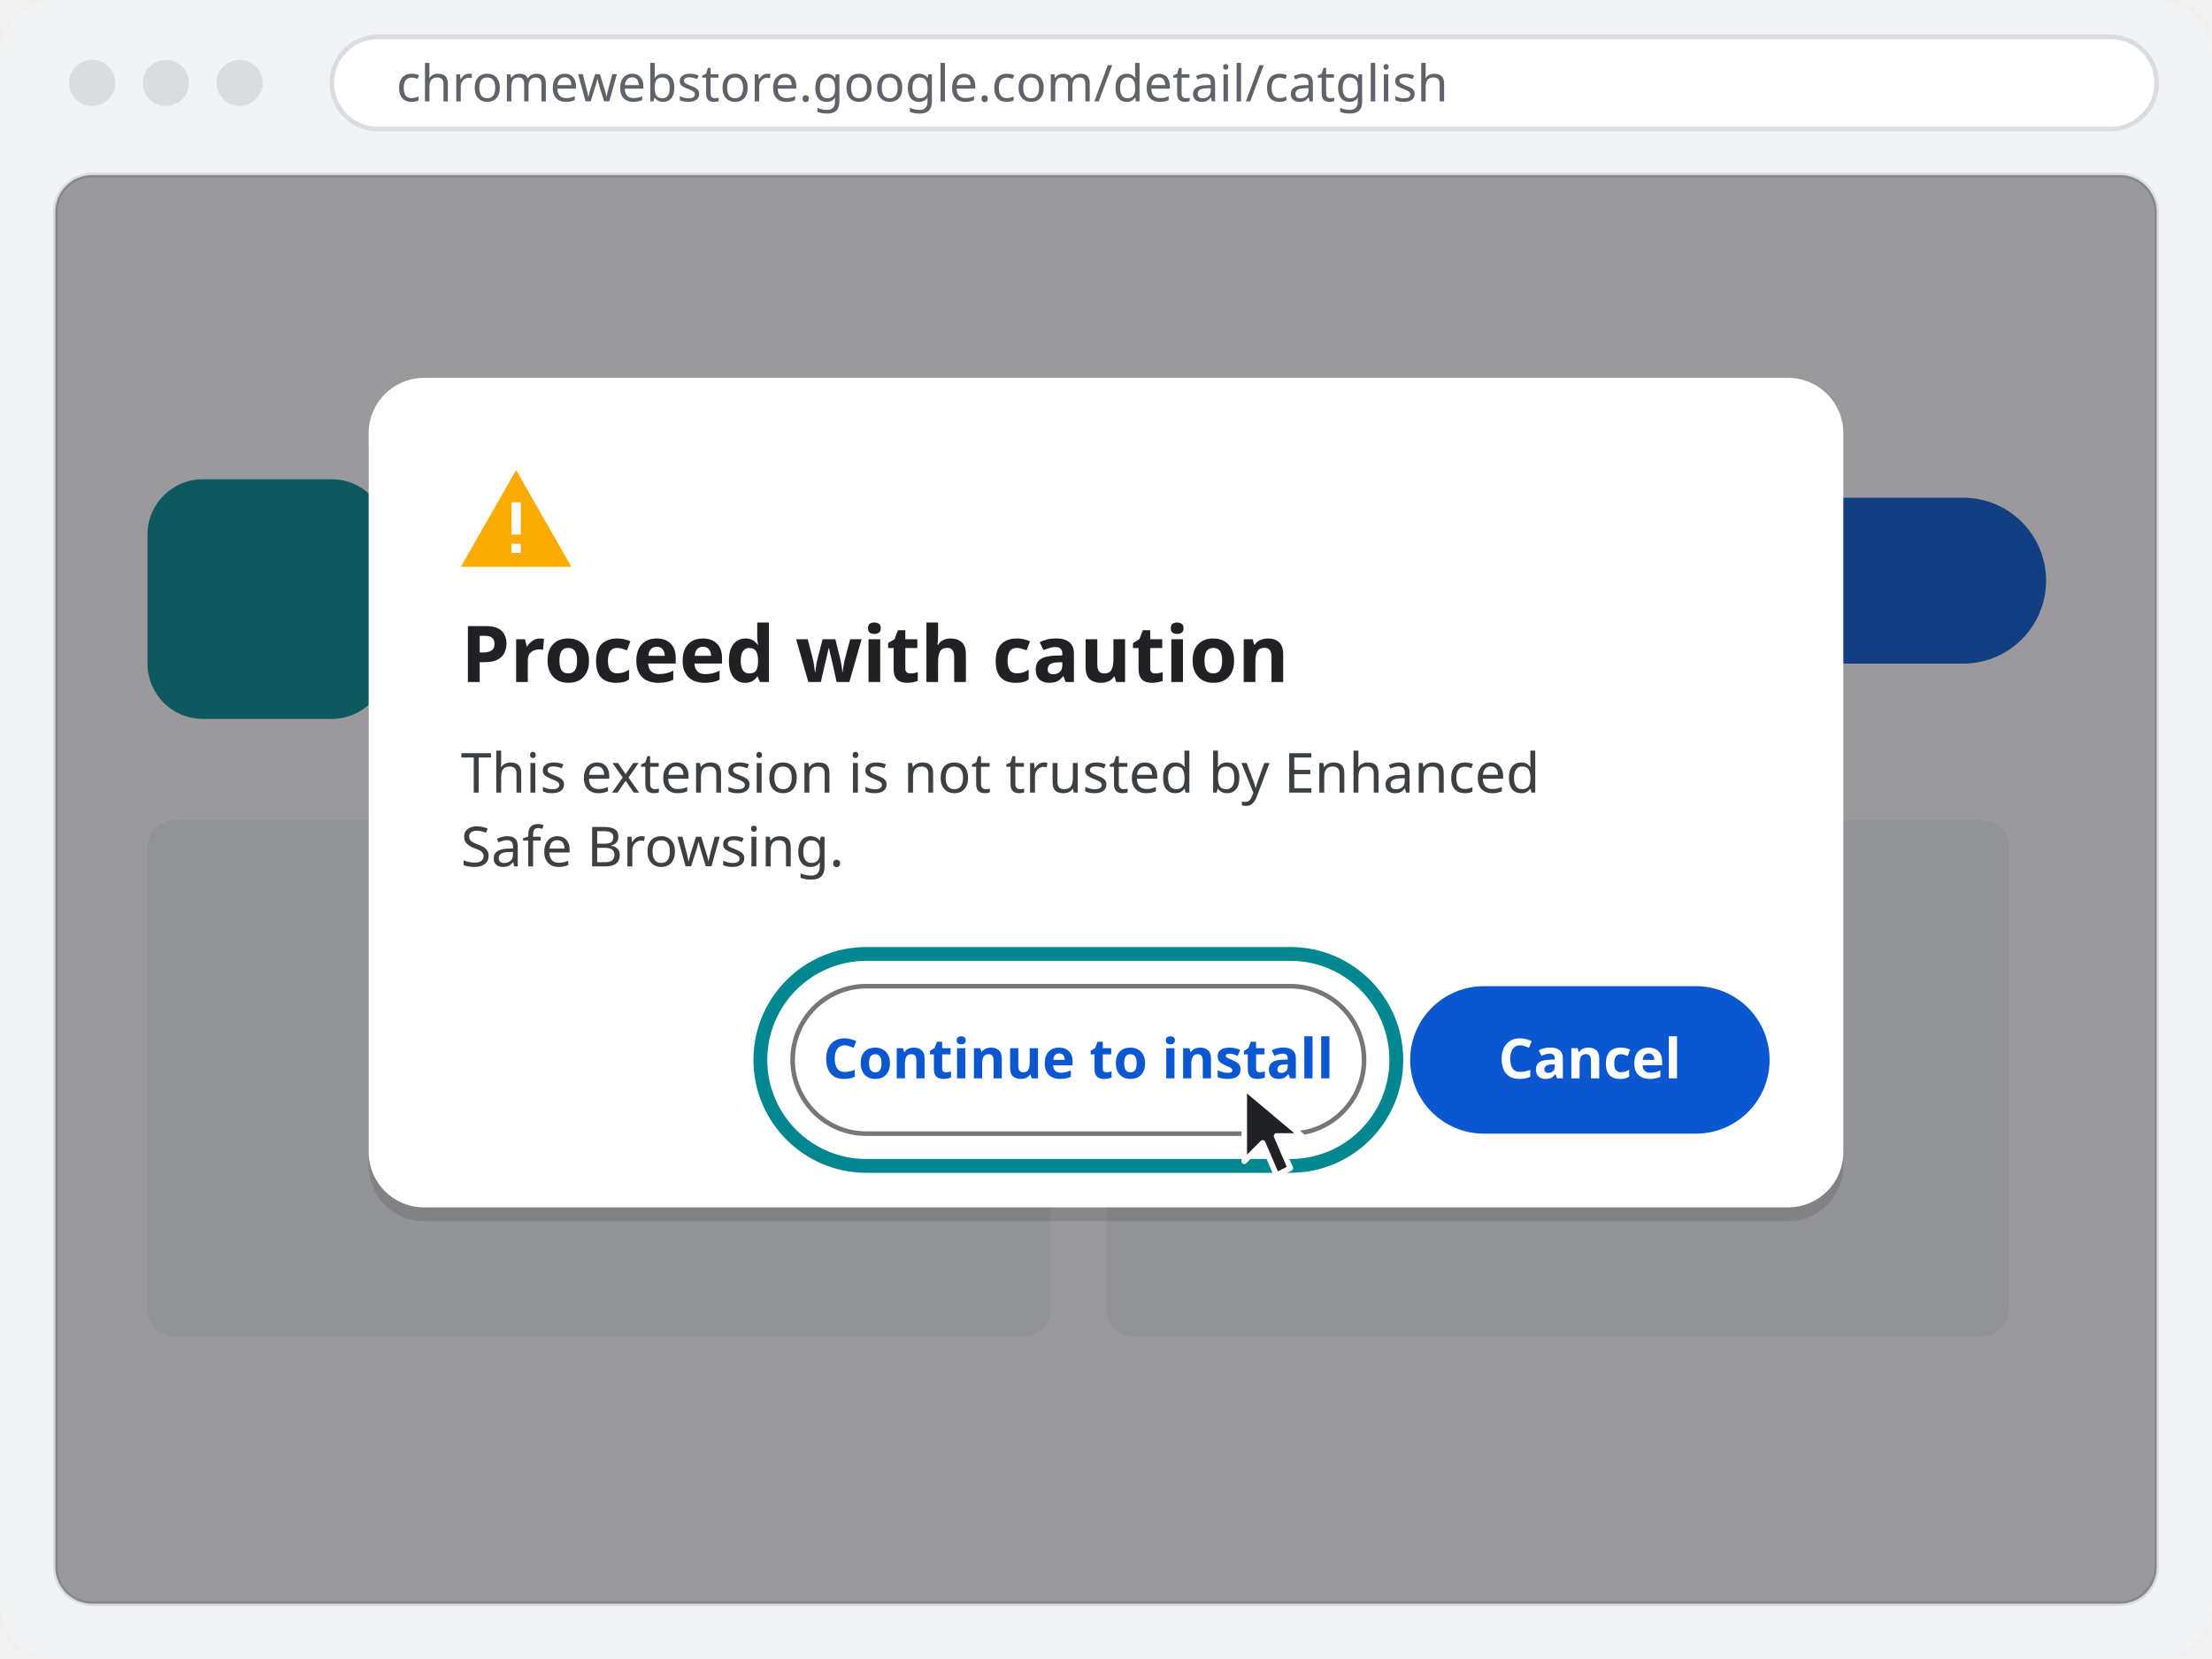
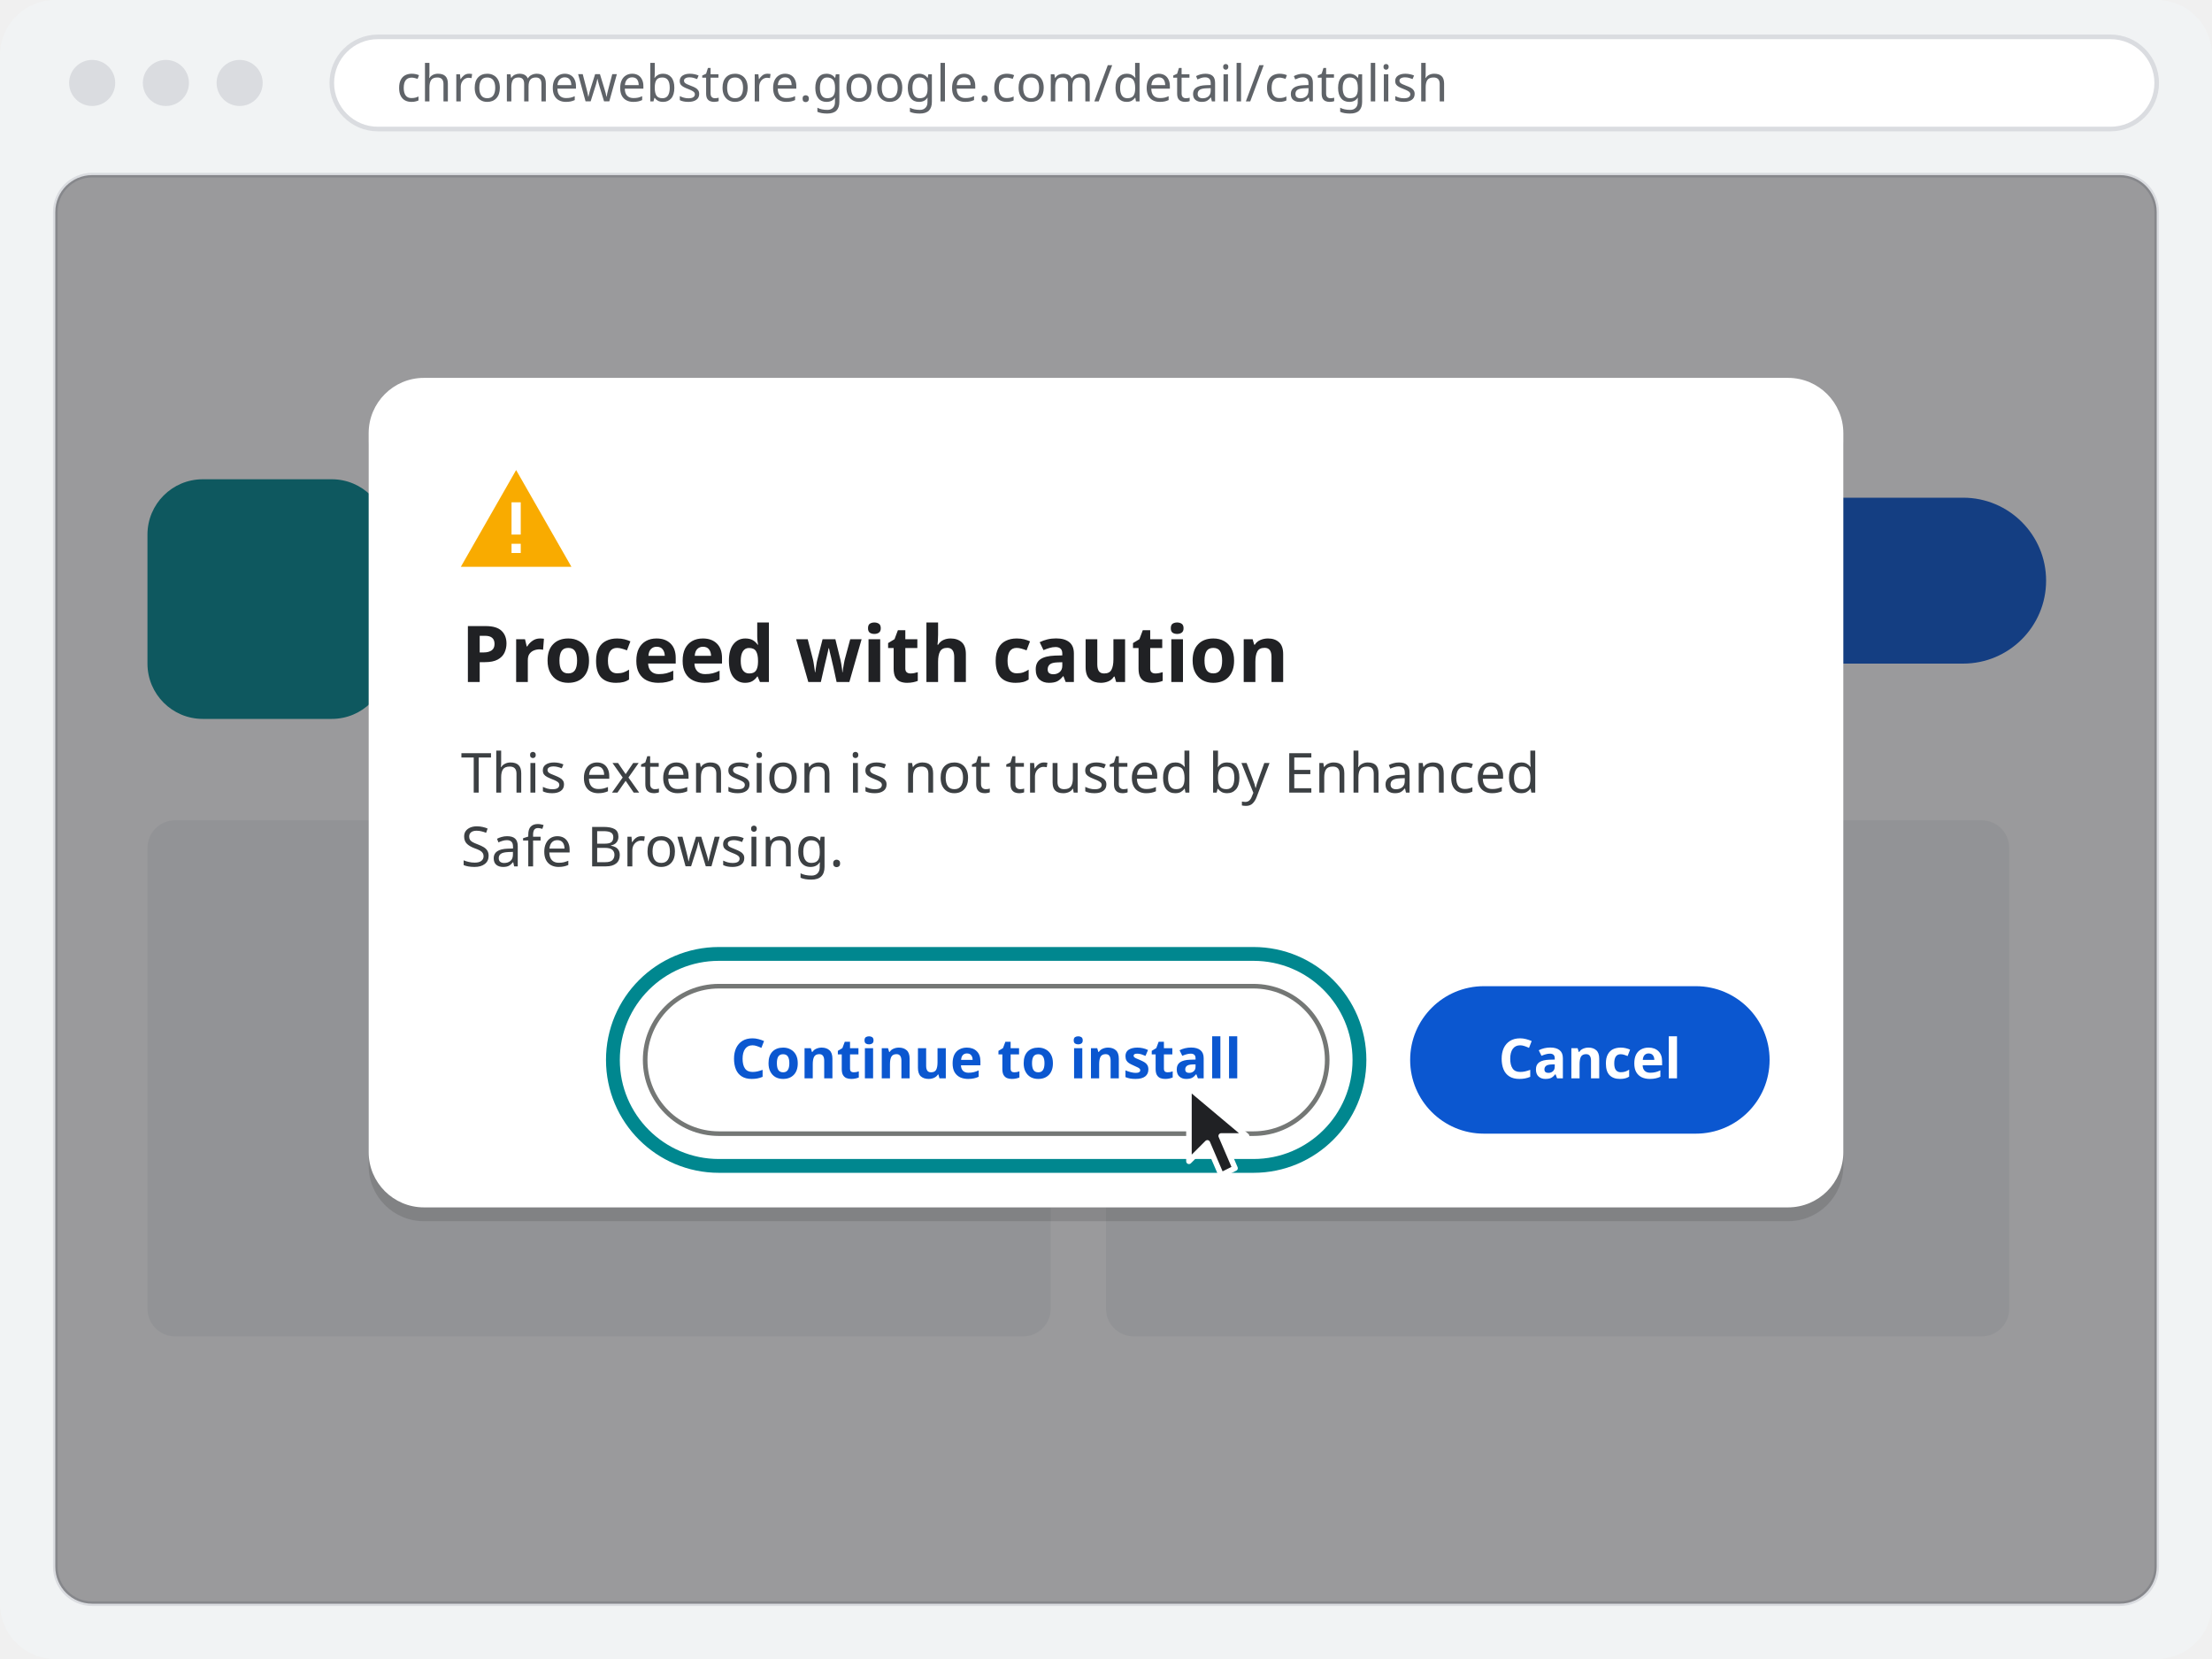
<svg xmlns="http://www.w3.org/2000/svg" width="480" height="360" viewBox="0 0 480 360" role="img" aria-labelledby="t">
  <rect x="0" y="0" width="480" height="360" rx="12" fill="#f1f3f4" />
  <circle cx="20" cy="18" r="5" fill="#dadce0" />
  <circle cx="36" cy="18" r="5" fill="#dadce0" />
  <circle cx="52" cy="18" r="5" fill="#dadce0" />
  <rect x="72" y="8" width="396" height="20" rx="10" fill="#ffffff" stroke="#dadce0" />
  <text x="86" y="22" font-family="sans-serif" font-size="11" fill="#5f6368">chromewebstore.google.com/detail/catglish</text>
  <rect x="12" y="38" width="456" height="310" rx="8" fill="#ffffff" stroke="#dadce0" />
  <rect x="32" y="104" width="52" height="52" rx="12" fill="#00878F" />
  <rect x="100" y="112" width="96" height="12" rx="6" fill="#e8eaed" />
  <rect x="330" y="108" width="114" height="36" rx="18" fill="#0b57d0" />
  <rect x="32" y="178" width="196" height="112" rx="6" fill="#f1f3f4" />
  <rect x="240" y="178" width="196" height="112" rx="6" fill="#f1f3f4" />
  <rect x="12" y="38" width="456" height="310" rx="8" fill="#202124" fill-opacity="0.45" />
  <rect x="80" y="82" width="320" height="180" rx="12" fill="#000000" fill-opacity="0.12" transform="translate(0 3)" />
  <rect x="80" y="82" width="320" height="180" rx="12" fill="#ffffff" />
  <path d="M112 102 l12 21 h-24 z" fill="#f9ab00" />
  <rect x="111" y="109" width="2" height="7" fill="#ffffff" />
  <rect x="111" y="118" width="2" height="2" fill="#ffffff" />
  <text x="100" y="148" font-family="sans-serif" font-size="17" font-weight="bold" fill="#202124">Proceed with caution</text>
  <text x="100" y="172" font-family="sans-serif" font-size="12" fill="#3c4043">This extension is not trusted by Enhanced</text>
  <text x="100" y="188" font-family="sans-serif" font-size="12" fill="#3c4043">Safe Browsing.</text>
-   <rect x="172" y="214" width="124" height="32" rx="16" fill="#ffffff" stroke="#747775" />
-   <text x="234" y="234" font-family="sans-serif" font-size="12" font-weight="bold" fill="#0b57d0" text-anchor="middle">Continue to install</text>
+   <rect x="140" y="214" width="148" height="32" rx="16" fill="#ffffff" stroke="#747775" />
+   <text x="214" y="234" font-family="sans-serif" font-size="12" font-weight="bold" fill="#0b57d0" text-anchor="middle">Continue to install</text>
  <rect x="306" y="214" width="78" height="32" rx="16" fill="#0b57d0" />
  <text x="345" y="234" font-family="sans-serif" font-size="12" font-weight="bold" fill="#ffffff" text-anchor="middle">Cancel</text>
-   <rect x="165" y="207" width="138" height="46" rx="23" fill="none" stroke="#00878F" stroke-width="3" />
-   <path d="M270 236 l0 16 l4 -4 l3 7 l3 -1.5 l-3 -7 l5.5 0 z" fill="#202124" stroke="#ffffff" stroke-width="1.2" stroke-linejoin="round" />
+   <rect x="133" y="207" width="162" height="46" rx="23" fill="none" stroke="#00878F" stroke-width="3" />
+   <path d="M258 236 l0 16 l4 -4 l3 7 l3 -1.5 l-3 -7 l5.5 0 z" fill="#202124" stroke="#ffffff" stroke-width="1.2" stroke-linejoin="round" />
</svg>
